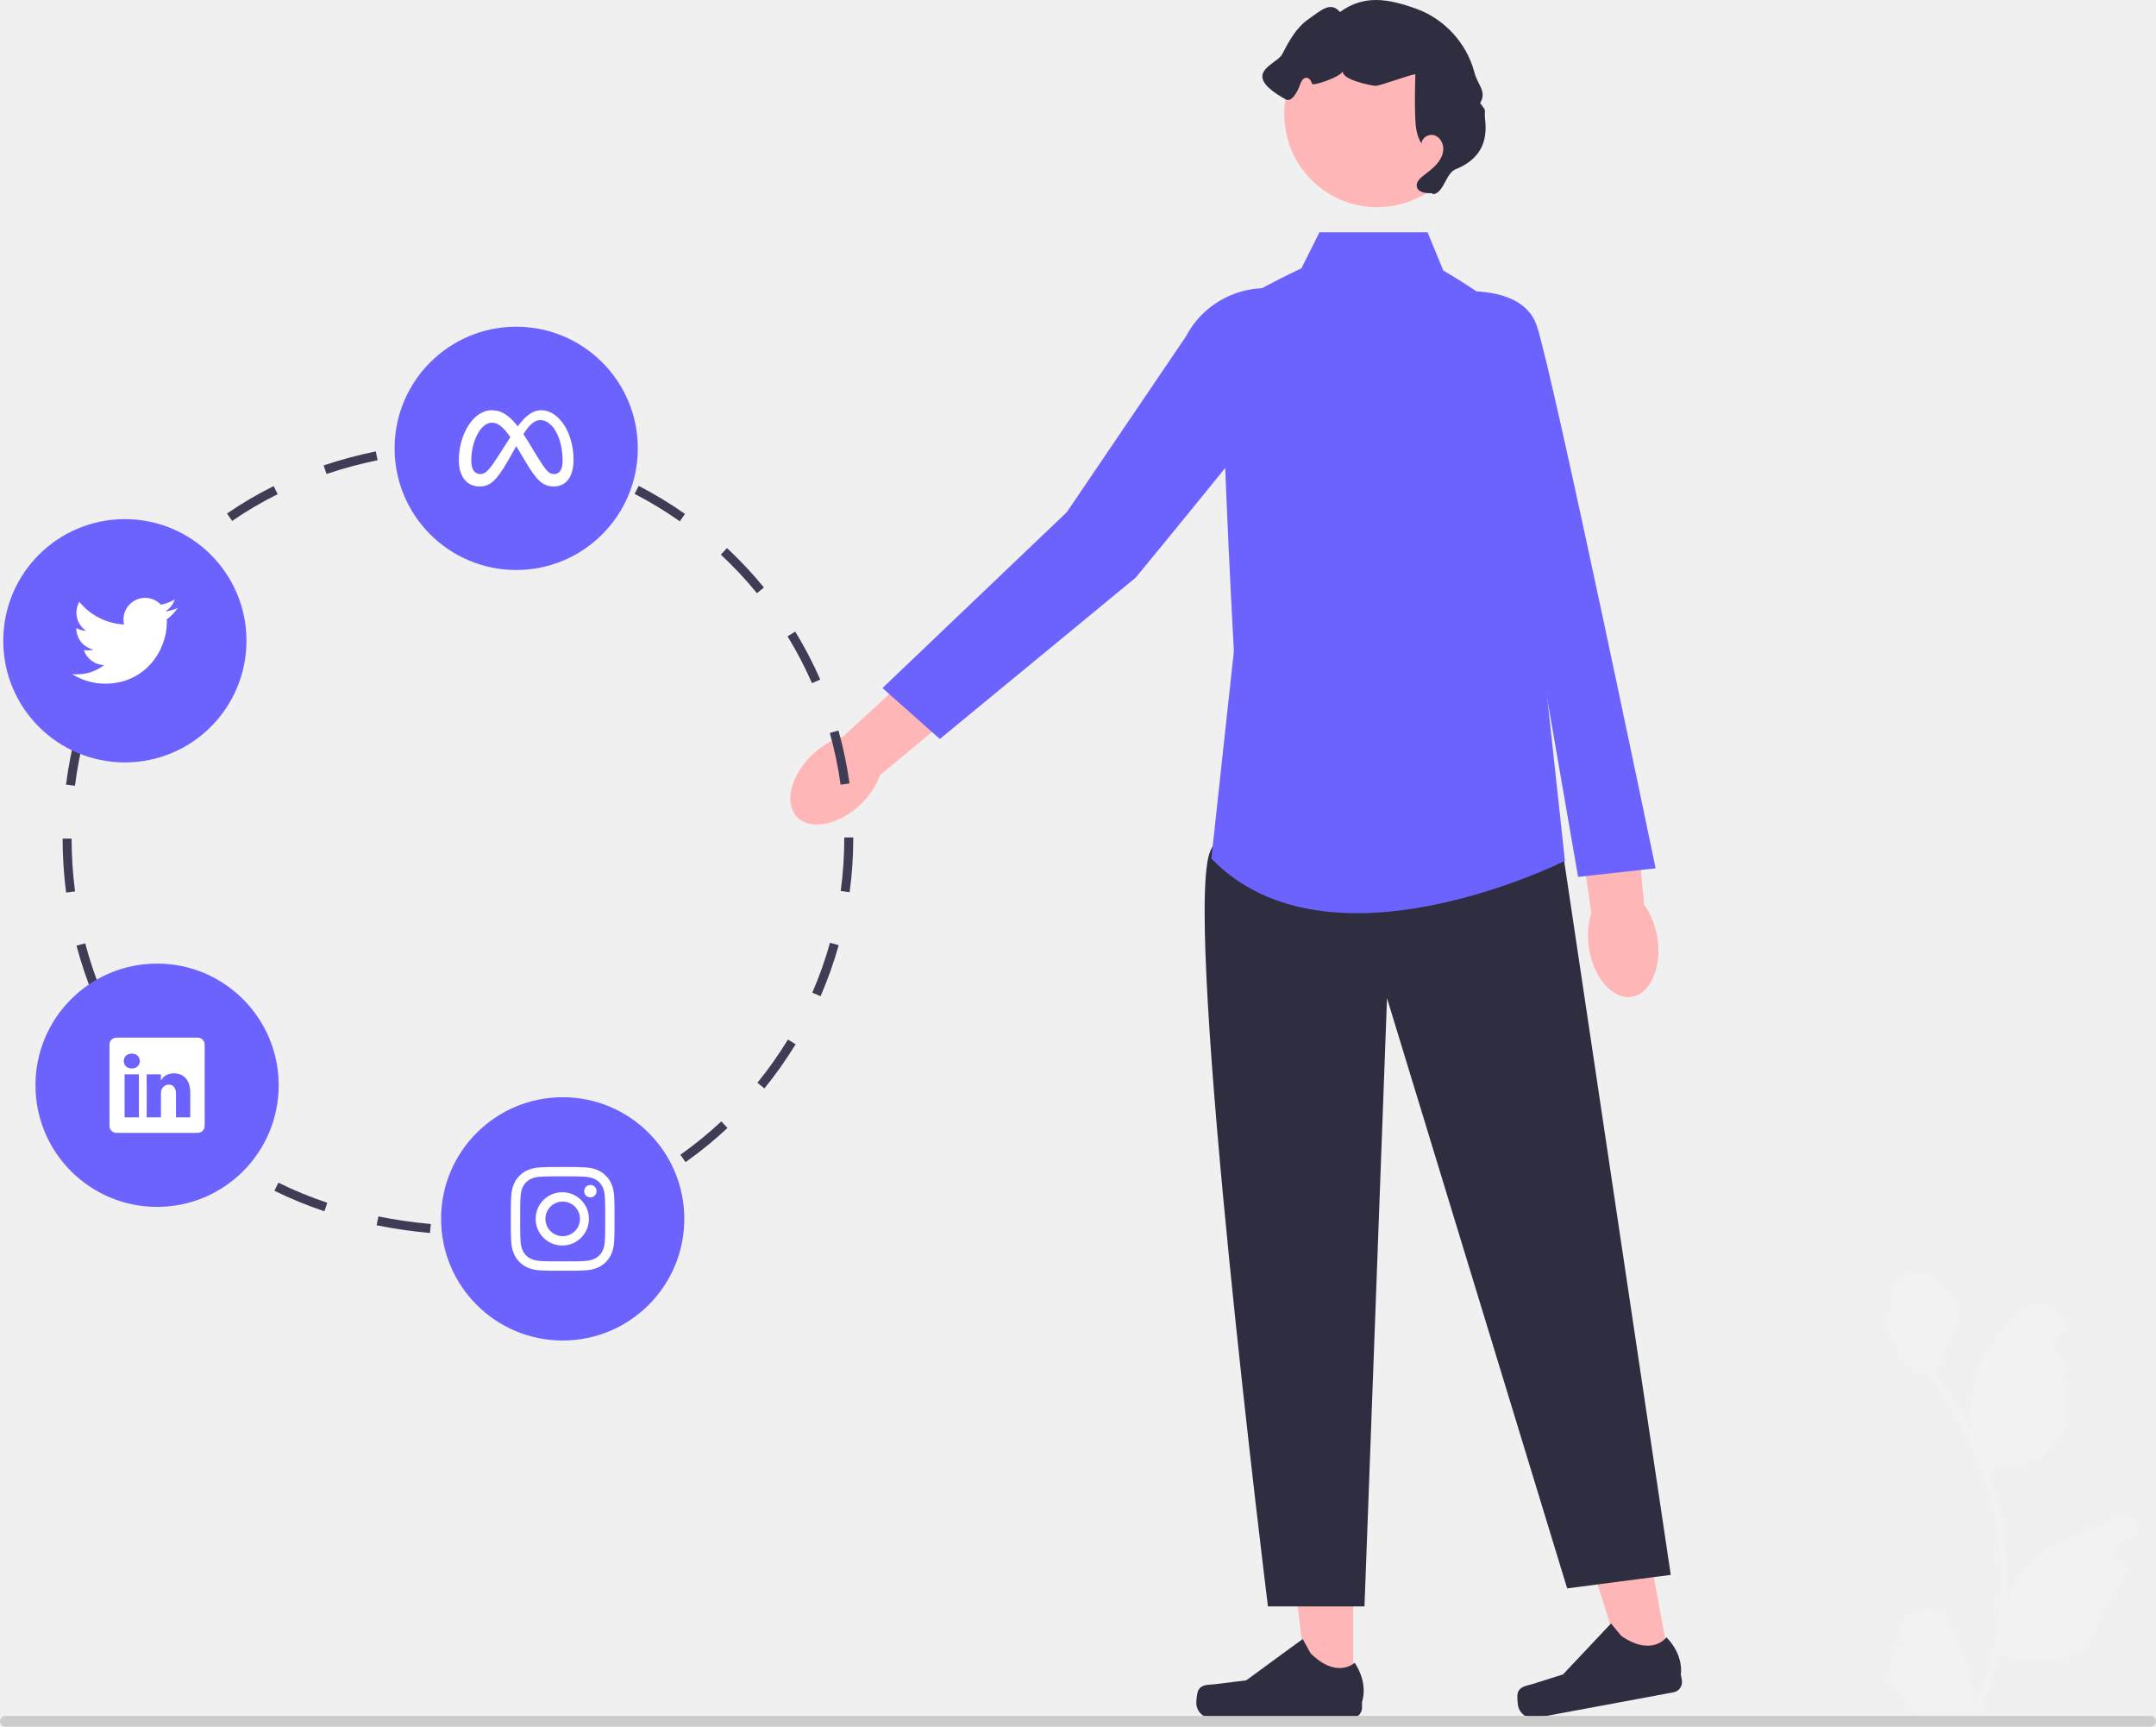
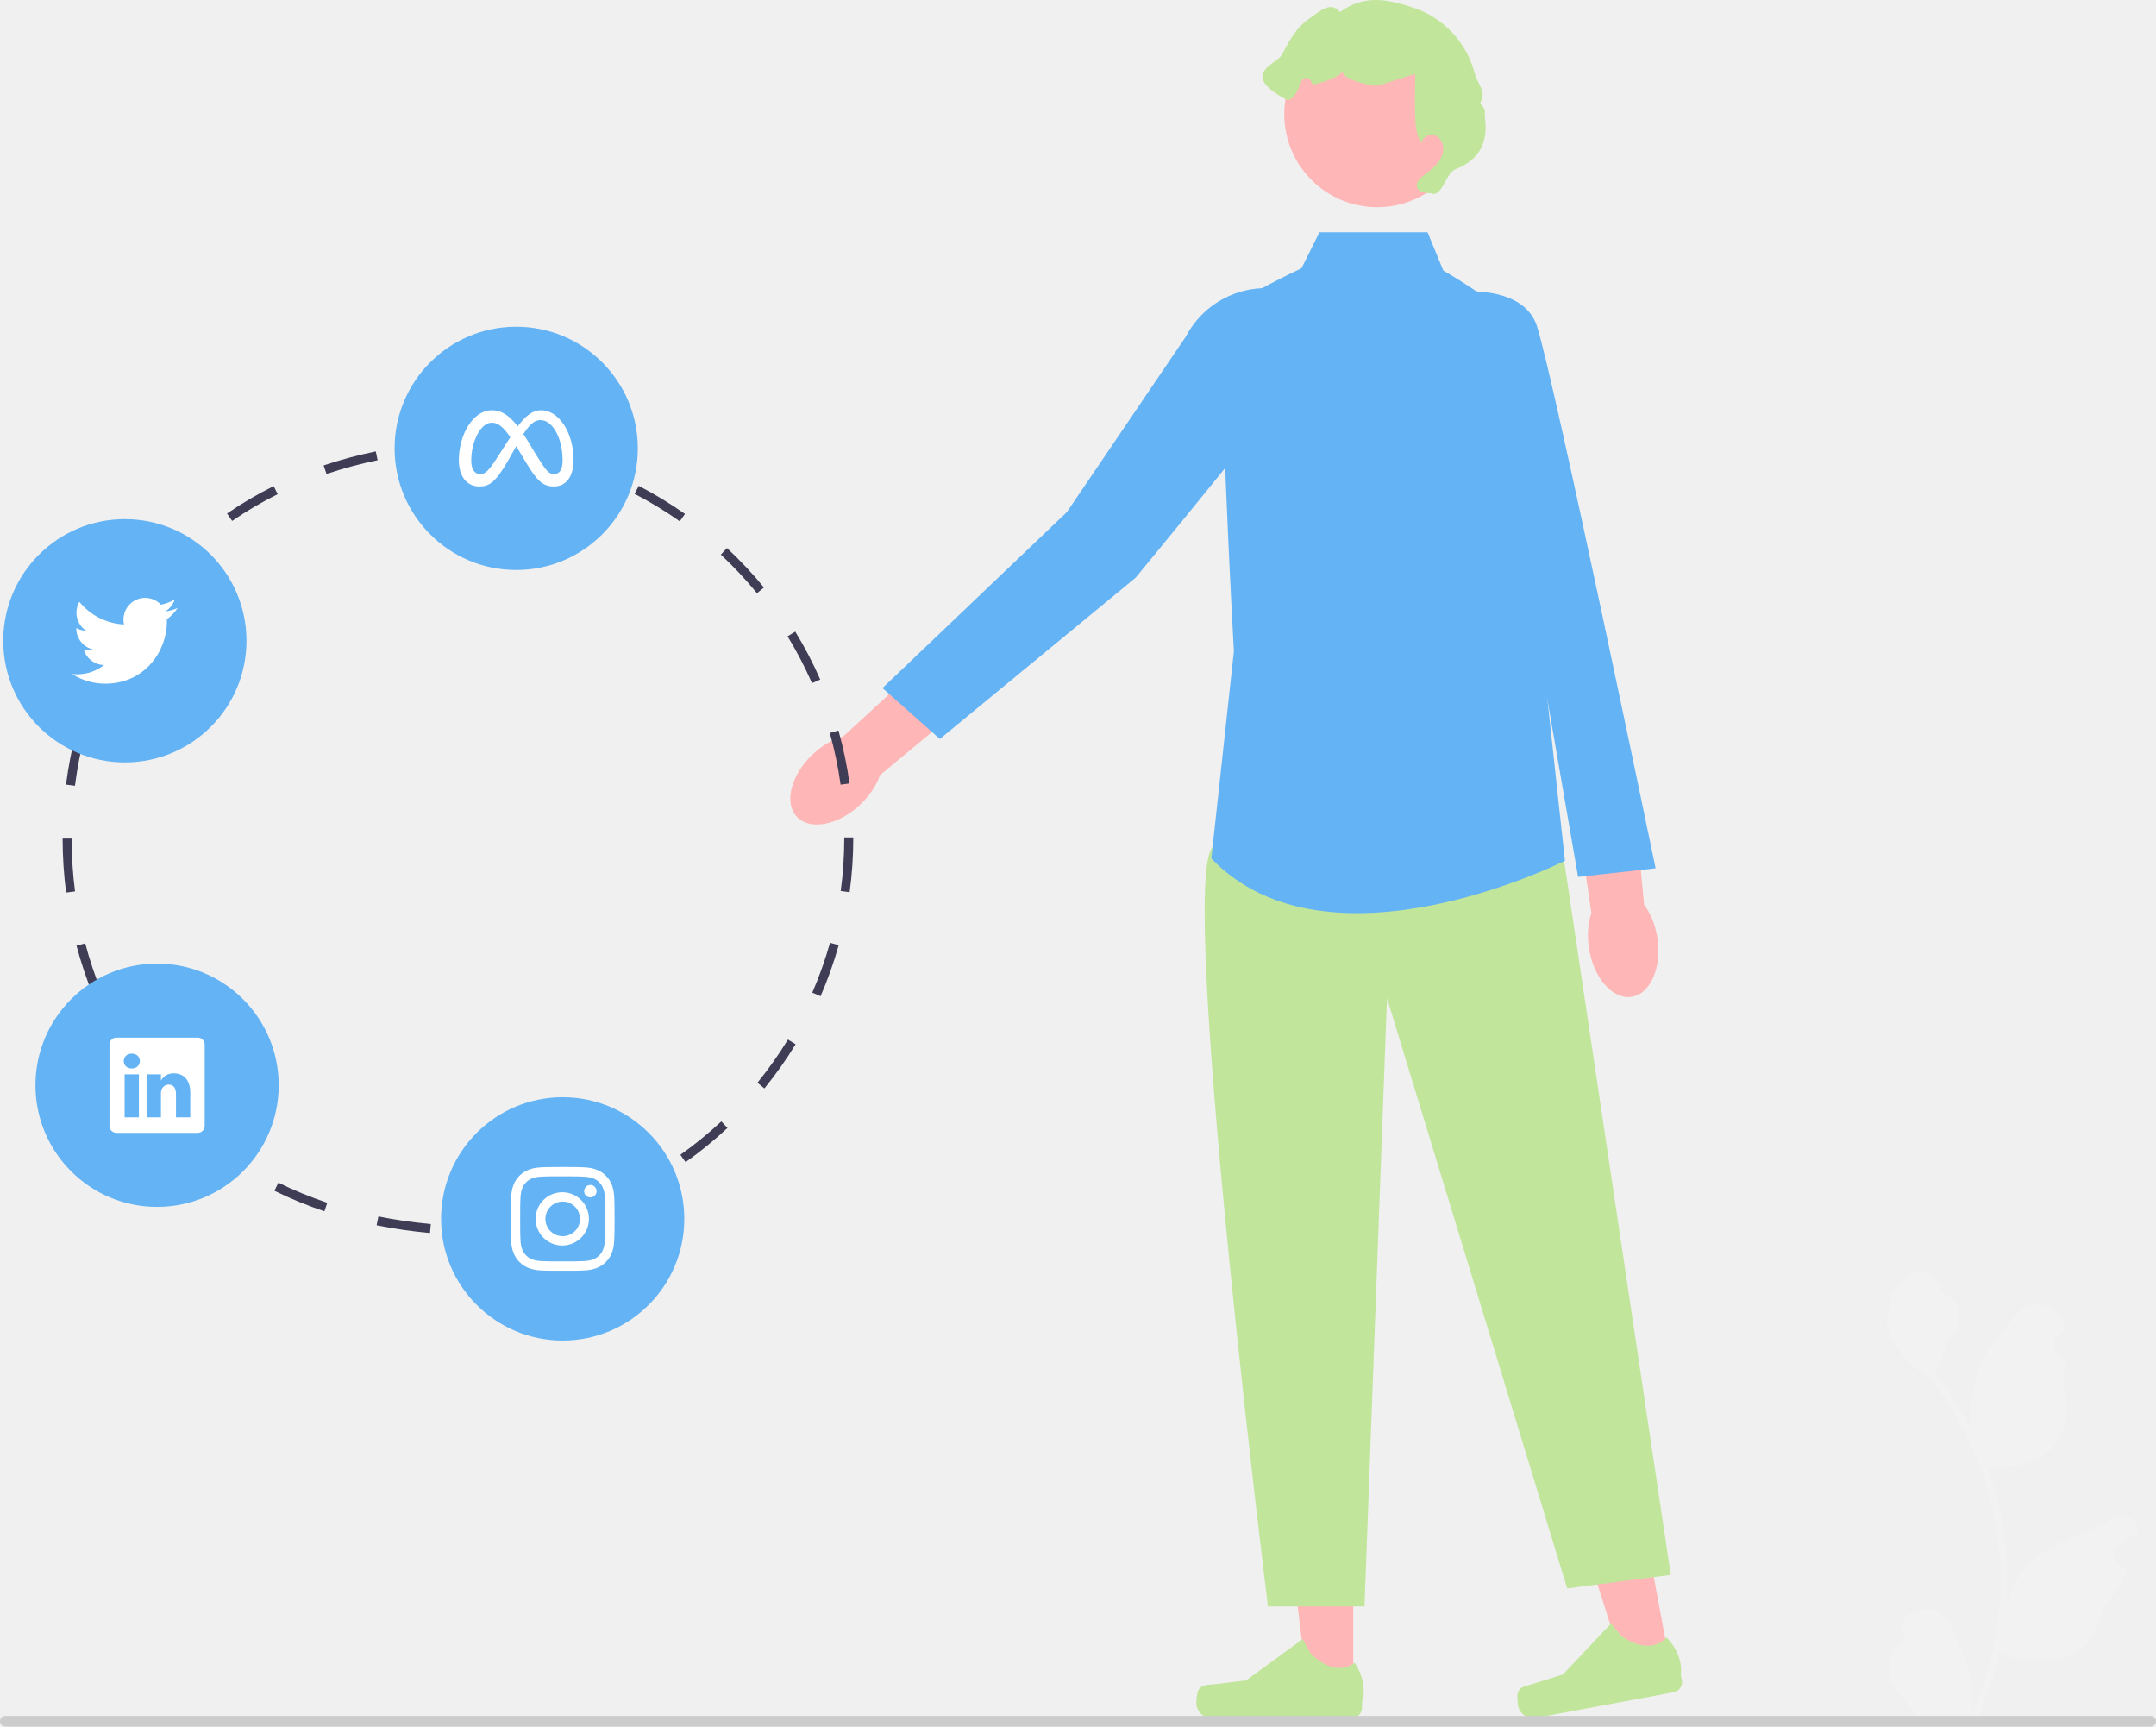
<svg xmlns="http://www.w3.org/2000/svg" width="478.67" height="383.237" viewBox="0 0 478.67 383.237">
  <g>
    <path d="M190.976,178.611c-4.853,4.572-11.146,5.775-14.056,2.687-2.91-3.088-1.334-9.299,3.519-13.871,2.124-2.002,4.525-3.357,6.796-3.99l20.808-19.117,8.763,9.955-21.442,17.789c-.767,2.23-2.263,4.545-4.388,6.547Z" fill="#ffb6b6" />
    <g>
      <polygon points="300.444 375.337 290.413 375.336 285.642 336.646 300.446 336.647 300.444 375.337" fill="#ffb6b6" />
-       <path d="M266.078,375.109h0c-.312,.526-.477,2.224-.477,2.835h0c0,1.88,1.524,3.404,3.404,3.404h31.064c1.283,0,2.322-1.04,2.322-2.322v-1.293s1.537-3.887-1.627-8.678c0,0-3.932,3.751-9.808-2.124l-1.733-3.139-12.542,9.173-6.952,.856c-1.521,.187-2.869-.029-3.652,1.289Z" fill="#2f2e41" />
+       <path d="M266.078,375.109h0c-.312,.526-.477,2.224-.477,2.835h0c0,1.88,1.524,3.404,3.404,3.404h31.064c1.283,0,2.322-1.04,2.322-2.322v-1.293s1.537-3.887-1.627-8.678c0,0-3.932,3.751-9.808-2.124l-1.733-3.139-12.542,9.173-6.952,.856c-1.521,.187-2.869-.029-3.652,1.289Z" fill="#c2e59c" />
    </g>
    <g>
      <polygon points="370.814 369.639 360.951 371.47 349.195 334.302 363.751 331.6 370.814 369.639" fill="#ffb6b6" />
-       <path d="M336.984,375.691h0c-.211,.574-.063,2.273,.049,2.875h0c.343,1.849,2.12,3.069,3.969,2.726l30.541-5.672c1.261-.234,2.094-1.446,1.859-2.708l-.236-1.272s.801-4.102-3.184-8.235c0,0-3.181,4.406-10.031-.298l-2.277-2.77-10.656,11.309-6.679,2.111c-1.461,.462-2.826,.495-3.355,1.934Z" fill="#2f2e41" />
+       <path d="M336.984,375.691h0c-.211,.574-.063,2.273,.049,2.875h0c.343,1.849,2.12,3.069,3.969,2.726l30.541-5.672c1.261-.234,2.094-1.446,1.859-2.708l-.236-1.272s.801-4.102-3.184-8.235c0,0-3.181,4.406-10.031-.298l-2.277-2.77-10.656,11.309-6.679,2.111c-1.461,.462-2.826,.495-3.355,1.934Z" fill="#c2e59c" />
    </g>
-     <path d="M346.234,184.131l24.707,165.423-23,3-40-131-5,135h-21.437s-18.516-149-13.039-167c5.476-18,77.769-5.423,77.769-5.423Z" fill="#2f2e41" />
-     <path d="M292.941,51.554h24l3.5,8.5s14,8,14,11,8.5,78.5,8.5,78.5l4.5,41.5s-52.5,26.5-78.5-.5l5-46s-4-72-2-75,17-10,17-10l4-8Z" fill="#6c63ff" />
-     <path d="M285.435,64.454h0s7.314,11.053,5.006,15.6-38.324,48.183-38.324,48.183l-43.455,35.786-12.737-11.303,40.931-39.046,26.447-39.003c4.209-8.028,13.292-12.221,22.132-10.217Z" fill="#6c63ff" />
+     <path d="M346.234,184.131l24.707,165.423-23,3-40-131-5,135h-21.437s-18.516-149-13.039-167c5.476-18,77.769-5.423,77.769-5.423Z" fill="#c2e59c" />
+     <path d="M292.941,51.554h24l3.5,8.5s14,8,14,11,8.5,78.5,8.5,78.5l4.5,41.5s-52.5,26.5-78.5-.5l5-46s-4-72-2-75,17-10,17-10l4-8Z" fill="#64b3f4" />
+     <path d="M285.435,64.454h0s7.314,11.053,5.006,15.6-38.324,48.183-38.324,48.183l-43.455,35.786-12.737-11.303,40.931-39.046,26.447-39.003c4.209-8.028,13.292-12.221,22.132-10.217Z" fill="#64b3f4" />
    <g>
      <path d="M367.96,208.119c1.045,6.586-1.506,12.463-5.696,13.128-4.191,.665-8.435-4.135-9.48-10.72-.457-2.883-.226-5.63,.531-7.863l-4.077-27.96,13.162-1.634,2.622,27.737c1.411,1.89,2.481,4.43,2.938,7.313Z" fill="#ffb6b6" />
-       <path d="M316.77,65.547s20.695-4.632,24.455,6.845,26.352,120.336,26.352,120.336l-17.211,1.906-12.925-74.58-20.671-54.507Z" fill="#6c63ff" />
+       <path d="M316.77,65.547s20.695-4.632,24.455,6.845,26.352,120.336,26.352,120.336l-17.211,1.906-12.925-74.58-20.671-54.507Z" fill="#64b3f4" />
    </g>
    <circle cx="305.764" cy="25.353" r="20.634" fill="#ffb6b6" />
-     <path d="M317.837,42.873c-1.323,.064-3.069-.188-3.291-1.494-.156-.921,.621-1.715,1.352-2.297,1.02-.811,2.095-1.567,2.971-2.532s1.551-2.184,1.567-3.487-.759-2.662-2.006-3.041-2.801,.548-2.82,1.85c-1.202-1.825-1.361-4.124-1.424-6.308-.037-1.278-.053-2.557-.049-3.835,.006-1.747,.05-3.493,.094-5.239-.859-.045-7.79,2.563-8.79,2.563-.86,0-7.77-1.372-7.31-3.34-.135,1.258-6.727,3.524-6.861,2.866s-.626-1.353-1.297-1.314c-.707,.041-1.092,.825-1.33,1.493-.531,1.49-1.82,4.065-3.202,3.296-10.459-5.825-2.026-7.639-.787-10.008,1.523-2.912,3.148-5.942,5.859-7.799s4.85-4.076,6.986-1.578c5.357-3.905,10.671-2.963,16.915-.736s11.238,7.674,12.915,14.087c.769,2.939,2.828,4.229,1.294,6.852,1.691,2.268,.775,.985,1.109,3.794,.264,2.217,.043,4.556-1.056,6.499-1.174,2.075-3.252,3.519-5.474,4.385s-2.606,5.212-4.966,5.552" fill="#2f2e41" />
+     <path d="M317.837,42.873c-1.323,.064-3.069-.188-3.291-1.494-.156-.921,.621-1.715,1.352-2.297,1.02-.811,2.095-1.567,2.971-2.532s1.551-2.184,1.567-3.487-.759-2.662-2.006-3.041-2.801,.548-2.82,1.85c-1.202-1.825-1.361-4.124-1.424-6.308-.037-1.278-.053-2.557-.049-3.835,.006-1.747,.05-3.493,.094-5.239-.859-.045-7.79,2.563-8.79,2.563-.86,0-7.77-1.372-7.31-3.34-.135,1.258-6.727,3.524-6.861,2.866s-.626-1.353-1.297-1.314c-.707,.041-1.092,.825-1.33,1.493-.531,1.49-1.82,4.065-3.202,3.296-10.459-5.825-2.026-7.639-.787-10.008,1.523-2.912,3.148-5.942,5.859-7.799s4.85-4.076,6.986-1.578c5.357-3.905,10.671-2.963,16.915-.736s11.238,7.674,12.915,14.087c.769,2.939,2.828,4.229,1.294,6.852,1.691,2.268,.775,.985,1.109,3.794,.264,2.217,.043,4.556-1.056,6.499-1.174,2.075-3.252,3.519-5.474,4.385s-2.606,5.212-4.966,5.552" fill="#c2e59c" />
  </g>
  <path d="M420.346,365.602c2.066,.129,3.208-2.437,1.645-3.933l-.155-.618c.02-.05,.041-.099,.062-.148,2.089-4.982,9.17-4.947,11.241,.042,1.839,4.428,4.179,8.864,4.756,13.546,.258,2.067,.142,4.172-.316,6.2,4.308-9.411,6.575-19.687,6.575-30.021,0-2.597-.142-5.193-.433-7.783-.239-2.119-.568-4.224-.995-6.31-2.306-11.277-7.299-22.018-14.5-30.99-3.462-1.892-6.349-4.851-8.093-8.397-.626-1.279-1.117-2.655-1.35-4.056,.394,.052,1.486-5.949,1.188-6.317,.549-.833,1.532-1.247,2.131-2.06,2.982-4.043,7.091-3.337,9.236,2.157,4.582,2.313,4.627,6.148,1.815,9.837-1.789,2.347-2.035,5.522-3.604,8.035,.162,.207,.329,.407,.491,.614,2.961,3.798,5.522,7.88,7.681,12.169-.61-4.766,.291-10.508,1.826-14.21,1.748-4.217,5.025-7.769,7.91-11.415,3.466-4.379,10.573-2.468,11.184,3.083,.006,.054,.012,.107,.017,.161-.429,.242-.848,.499-1.259,.77-2.339,1.547-1.531,5.174,1.241,5.602l.063,.01c-.155,1.544-.42,3.074-.807,4.579,3.702,14.316-4.29,19.53-15.701,19.764-.252,.129-.497,.258-.749,.381,1.156,3.255,2.08,6.594,2.764,9.979,.614,2.99,1.04,6.013,1.279,9.049,.297,3.83,.271,7.68-.052,11.503l.019-.136c.82-4.211,3.107-8.145,6.427-10.87,4.946-4.063,11.933-5.559,17.268-8.824,2.568-1.572,5.859,.459,5.411,3.437l-.022,.143c-.794,.323-1.569,.698-2.319,1.117-.429,.242-.848,.499-1.259,.77-2.339,1.547-1.531,5.174,1.241,5.602l.063,.01c.045,.006,.084,.013,.129,.019-1.363,3.236-3.262,6.239-5.639,8.829-2.315,12.497-12.256,13.683-22.89,10.044h-.006c-1.163,5.064-2.861,10.011-5.044,14.726h-18.02c-.065-.2-.123-.407-.181-.607,1.666,.103,3.346,.006,4.986-.297-1.337-1.641-2.674-3.294-4.011-4.935-.032-.032-.058-.065-.084-.097-.678-.84-1.363-1.673-2.041-2.512l-0-.001c-.042-2.578,.267-5.147,.879-7.64l.001-0Z" fill="#f2f2f2" />
  <path d="M0,382.047c0,.66,.53,1.19,1.19,1.19H477.48c.66,0,1.19-.53,1.19-1.19,0-.66-.53-1.19-1.19-1.19H1.19c-.66,0-1.19,.53-1.19,1.19Z" fill="#ccc" />
  <path d="M107.489,273.849l-.136-1.996c3.901-.265,7.813-.799,11.626-1.589l.405,1.959c-3.902,.808-7.904,1.354-11.896,1.626Zm-12.02-.178c-4.036-.363-8.025-.941-11.856-1.718l.397-1.961c3.76,.763,7.676,1.33,11.639,1.687l-.18,1.992Zm35.479-4.687l-.671-1.885c3.676-1.308,7.295-2.884,10.76-4.684l.922,1.775c-3.545,1.842-7.25,3.454-11.011,4.793Zm-58.922-.126c-3.831-1.285-7.566-2.819-11.101-4.562l.884-1.793c3.455,1.702,7.106,3.203,10.853,4.459l-.636,1.896Zm-21.469-10.622c-3.302-2.264-6.459-4.787-9.385-7.501l1.36-1.467c2.854,2.647,5.934,5.109,9.155,7.317l-1.131,1.65Zm101.65-.293l-1.155-1.633c3.186-2.254,6.246-4.748,9.097-7.412l1.365,1.461c-2.916,2.726-6.047,5.277-9.307,7.584Zm-119.223-16.017c-2.488-3.105-4.782-6.437-6.817-9.899l1.725-1.014c1.986,3.381,4.225,6.632,6.653,9.663l-1.561,1.25Zm136.727-.341l-1.551-1.264c2.467-3.03,4.748-6.256,6.776-9.586l1.708,1.041c-2.076,3.407-4.409,6.707-6.934,9.809ZM20.819,221.272c-1.518-3.668-2.809-7.496-3.835-11.379l1.934-.512c1.004,3.797,2.266,7.54,3.75,11.125l-1.848,.766Zm161.36-.156l-1.834-.799c1.557-3.578,2.88-7.301,3.932-11.064l1.926,.539c-1.076,3.851-2.43,7.661-4.023,11.324ZM14.676,198.111c-.511-3.952-.772-7.982-.776-11.978l2-.002c.003,3.911,.259,7.855,.759,11.724l-1.983,.256Zm173.957-.079l-1.981-.27c.524-3.854,.79-7.794,.79-11.709l-0-.181h2l0,.173c0,4.013-.272,8.043-.809,11.986ZM16.64,174.407l-1.984-.254c.507-3.974,1.276-7.939,2.286-11.785l1.935,.508c-.988,3.762-1.74,7.642-2.236,11.531Zm169.988-.239c-.535-3.869-1.342-7.734-2.399-11.486l1.925-.542c1.082,3.84,1.908,7.795,2.456,11.755l-1.981,.273ZM22.605,151.746l-1.85-.762c1.53-3.714,3.322-7.334,5.326-10.76l1.727,1.01c-1.958,3.346-3.708,6.882-5.203,10.512Zm157.672-.113c-1.561-3.568-3.385-7.066-5.422-10.397l1.706-1.044c2.085,3.409,3.952,6.989,5.549,10.641l-1.833,.801Zm-12.212-19.965c-2.469-3.021-5.169-5.901-8.026-8.562l1.363-1.464c2.923,2.723,5.686,5.67,8.211,8.76l-1.549,1.266Zm-133.625-.105l-1.563-1.247c2.499-3.132,5.245-6.099,8.161-8.818l1.364,1.463c-2.846,2.653-5.524,5.547-7.962,8.603Zm116.487-15.855c-3.195-2.251-6.571-4.301-10.035-6.093l.919-1.776c3.544,1.833,6.999,3.931,10.268,6.234l-1.152,1.635Zm-99.387-.085l-1.135-1.647c3.267-2.25,6.751-4.296,10.355-6.083l.889,1.792c-3.52,1.744-6.92,3.742-10.109,5.938Zm20.952-10.421l-.64-1.895c3.714-1.253,7.61-2.301,11.581-3.115l.401,1.959c-3.89,.797-7.707,1.824-11.343,3.051Zm57.626-.251c-3.679-1.301-7.486-2.358-11.314-3.144l.401-1.959c3.918,.803,7.814,1.885,11.58,3.217l-.667,1.886Zm-34.649-4.505l-.183-1.991c2.002-.184,4.06-.318,6.117-.399,1.946-.023,3.963,.063,5.902,.191l-.131,1.996c-1.896-.125-3.824-.188-5.731-.188-1.983,.079-4.006,.211-5.974,.391Z" fill="#3f3d56" />
  <g>
-     <circle cx="34.874" cy="240.876" r="27" fill="#6c63ff" />
+     <circle cx="34.874" cy="240.876" r="27" fill="#64b3f4" />
    <path d="M24.307,231.823c0-.836,.695-1.514,1.552-1.514h18.03c.857,0,1.552,.678,1.552,1.514v18.107c0,.836-.695,1.514-1.552,1.514H25.859c-.857,0-1.552-.678-1.552-1.514v-18.107Zm6.529,16.178v-9.543h-3.171v9.543h3.171Zm-1.585-10.847c1.106,0,1.794-.732,1.794-1.648-.02-.936-.687-1.648-1.773-1.648s-1.795,.713-1.795,1.648c0,.917,.688,1.648,1.753,1.648h.021Zm6.483,10.847v-5.33c0-.285,.021-.571,.106-.774,.229-.569,.75-1.16,1.627-1.16,1.148,0,1.606,.874,1.606,2.158v5.105h3.171v-5.474c0-2.932-1.564-4.295-3.651-4.295-1.683,0-2.437,.925-2.86,1.576v.033h-.021l.021-.033v-1.35h-3.17c.04,.896,0,9.543,0,9.543h3.17Z" fill="#fff" />
  </g>
-   <circle cx="114.607" cy="99.515" r="27" fill="#6c63ff" />
+   <circle cx="114.607" cy="99.515" r="27" fill="#64b3f4" />
  <path d="M114.951,94.624c1.477-1.998,3.11-3.57,5.199-3.57,3.943,0,7.19,5.019,7.191,10.994,0,3.645-1.569,5.929-4.388,5.929-2.456,0-3.812-1.378-6.246-5.45l-1.062-1.787-.188-.314c-.277-.468-.558-.933-.844-1.396l-1.875,3.311c-2.663,4.656-4.162,5.636-6.244,5.636-2.894,0-4.622-2.252-4.622-5.824,0-5.706,3.175-11.099,7.319-11.099,.508,0,.995,.062,1.471,.194,.493,.137,.973,.35,1.453,.648,.918,.571,1.837,1.456,2.836,2.728Zm2.413,3.54c-.401-.653-.786-1.253-1.157-1.803l-.01-.013c1.345-2.077,2.456-3.11,3.776-3.11,2.743,0,4.937,4.038,4.937,8.998,0,1.891-.621,2.988-1.902,2.988-1.23,0-1.818-.812-4.154-4.568l-1.491-2.491h.002Zm-7.779-4.315c1.154,.159,2.205,1.009,3.725,3.185-.877,1.343-1.745,2.692-2.602,4.048-2.16,3.384-2.906,4.143-4.108,4.143-1.237,0-1.974-1.086-1.974-3.024,0-4.142,2.066-8.379,4.53-8.379,.145,0,.288,.01,.43,.029v-.002Z" fill="#fff" fill-rule="evenodd" />
  <g>
-     <circle cx="27.72" cy="142.223" r="27" fill="#6c63ff" />
+     <circle cx="27.72" cy="142.223" r="27" fill="#64b3f4" />
    <path d="M23.362,151.747c8.847,0,13.686-7.33,13.686-13.676,0-.205,0-.413-.009-.618,.942-.682,1.755-1.527,2.401-2.494-.88,.388-1.813,.644-2.768,.759,1.006-.601,1.759-1.547,2.12-2.662-.945,.56-1.979,.953-3.058,1.162-1.82-1.938-4.867-2.034-6.806-.214-1.252,1.175-1.783,2.929-1.394,4.601-3.868-.194-7.471-2.02-9.915-5.024-1.273,2.199-.62,5.008,1.492,6.421-.763-.026-1.508-.231-2.177-.598v.066c.003,2.288,1.614,4.259,3.856,4.715-.413,.114-.839,.17-1.267,.169-.302,.001-.603-.027-.9-.084,.63,1.959,2.436,3.3,4.494,3.336-1.705,1.339-3.81,2.065-5.978,2.062-.382,.002-.764-.02-1.143-.066,2.2,1.403,4.755,2.147,7.364,2.147Z" fill="#fff" />
  </g>
-   <circle cx="124.926" cy="270.536" r="27" fill="#6c63ff" />
+   <circle cx="124.926" cy="270.536" r="27" fill="#64b3f4" />
  <path d="M124.926,259.02c-3.125,0-3.518,.014-4.746,.069-1.228,.058-2.064,.25-2.797,.535-.769,.289-1.465,.743-2.04,1.329-.586,.575-1.039,1.271-1.329,2.04-.285,.731-.479,1.569-.535,2.792-.055,1.231-.069,1.622-.069,4.752,0,3.126,.014,3.518,.069,4.746,.058,1.226,.25,2.063,.535,2.795,.295,.757,.688,1.399,1.329,2.04,.639,.641,1.281,1.035,2.038,1.329,.734,.285,1.569,.479,2.795,.535,1.229,.055,1.621,.069,4.749,.069s3.518-.014,4.747-.069c1.225-.058,2.064-.25,2.797-.535,.768-.289,1.464-.743,2.038-1.329,.641-.641,1.034-1.283,1.329-2.04,.284-.733,.478-1.569,.535-2.795,.055-1.228,.069-1.619,.069-4.747s-.014-3.519-.069-4.749c-.058-1.225-.252-2.063-.535-2.794-.289-.768-.743-1.464-1.329-2.04-.575-.586-1.271-1.04-2.04-1.329-.734-.285-1.572-.479-2.797-.535-1.229-.055-1.619-.069-4.749-.069h.003Zm-1.032,2.076h1.034c3.075,0,3.439,.01,4.652,.066,1.123,.05,1.733,.239,2.139,.396,.537,.209,.921,.459,1.324,.862s.652,.786,.861,1.324c.158,.404,.345,1.015,.396,2.138,.056,1.213,.068,1.578,.068,4.651s-.012,3.439-.068,4.652c-.05,1.123-.239,1.732-.396,2.138-.185,.5-.479,.952-.862,1.323-.403,.403-.786,.652-1.324,.861-.403,.158-1.013,.345-2.138,.397-1.213,.055-1.578,.068-4.652,.068s-3.44-.013-4.654-.068c-1.123-.052-1.732-.239-2.138-.397-.5-.184-.953-.478-1.324-.861-.383-.371-.678-.824-.864-1.324-.157-.404-.345-1.015-.396-2.138-.055-1.213-.066-1.578-.066-4.654,0-3.075,.012-3.437,.066-4.651,.052-1.123,.239-1.733,.397-2.139,.209-.537,.459-.921,.862-1.324,.403-.403,.786-.652,1.324-.861,.406-.158,1.015-.345,2.138-.397,1.062-.049,1.474-.063,3.62-.065v.003Zm7.18,1.912c-.763,0-1.382,.619-1.382,1.382s.619,1.382,1.382,1.382h0c.763,0,1.382-.619,1.382-1.382s-.619-1.382-1.382-1.382Zm-6.146,1.615c-3.266-.051-5.955,2.555-6.006,5.822-.051,3.266,2.555,5.955,5.822,6.006,.062,.001,.123,.001,.185,0,3.266-.051,5.873-2.74,5.822-6.006-.05-3.194-2.627-5.772-5.822-5.822Zm0,2.074c2.12-.001,3.84,1.717,3.841,3.837s-1.717,3.84-3.837,3.841h-.003c-2.12,0-3.839-1.719-3.839-3.839s1.719-3.839,3.839-3.839Z" fill="#fff" />
</svg>
